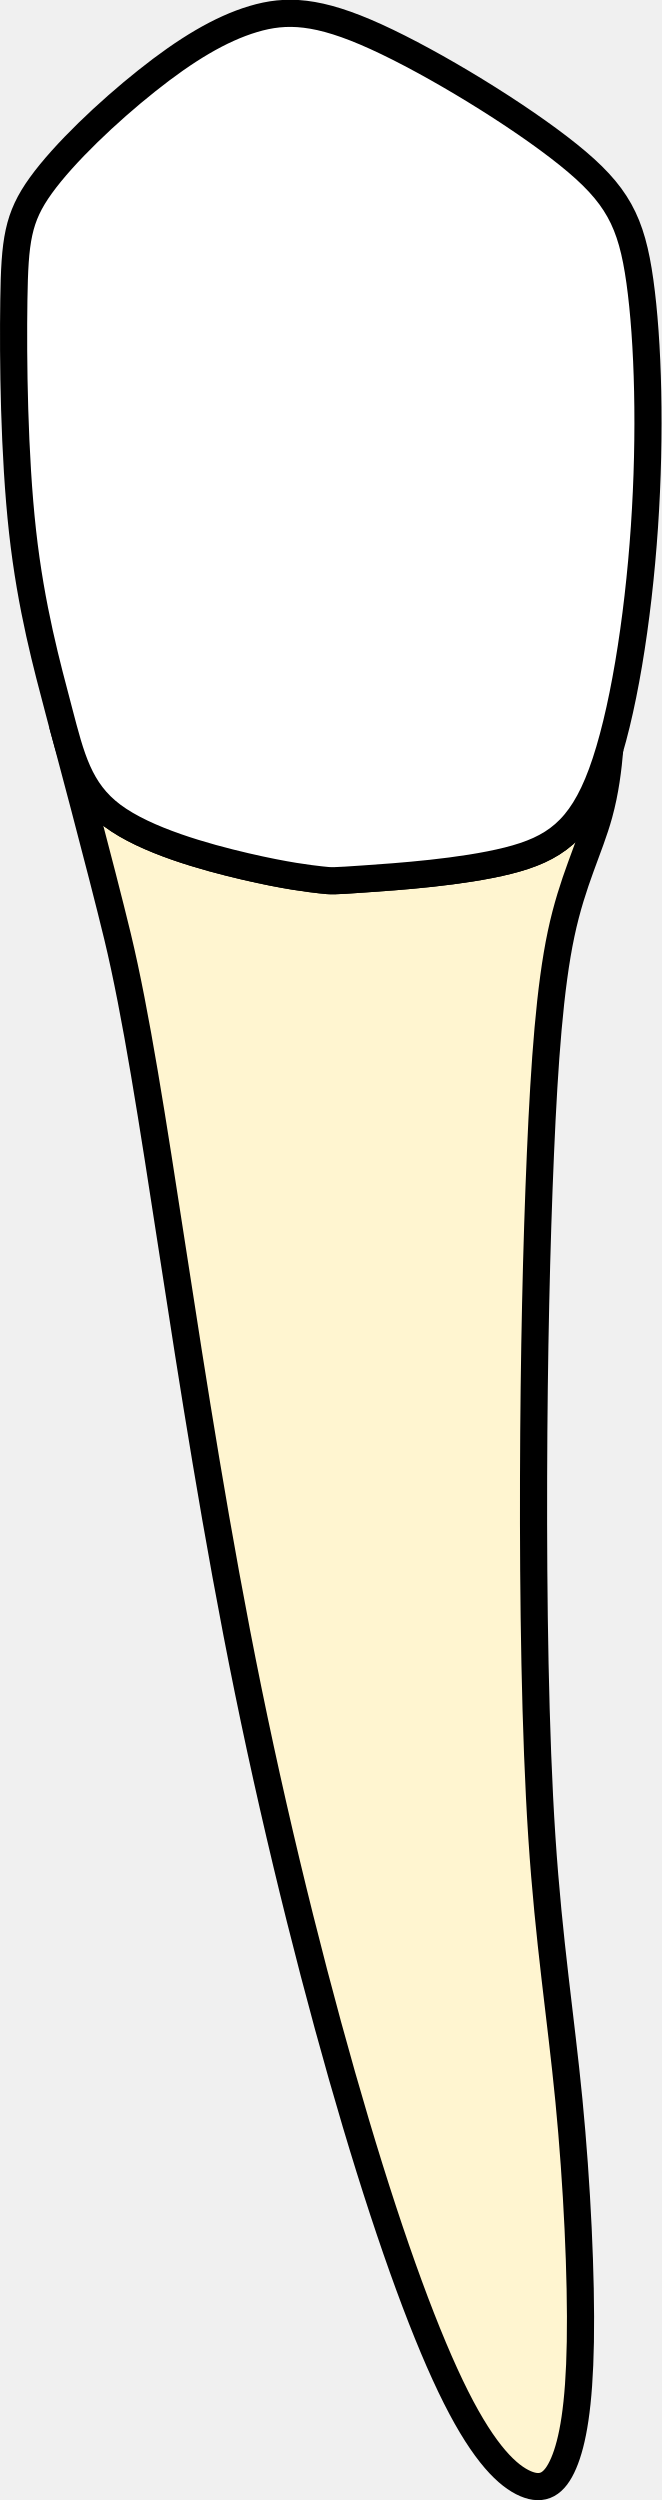
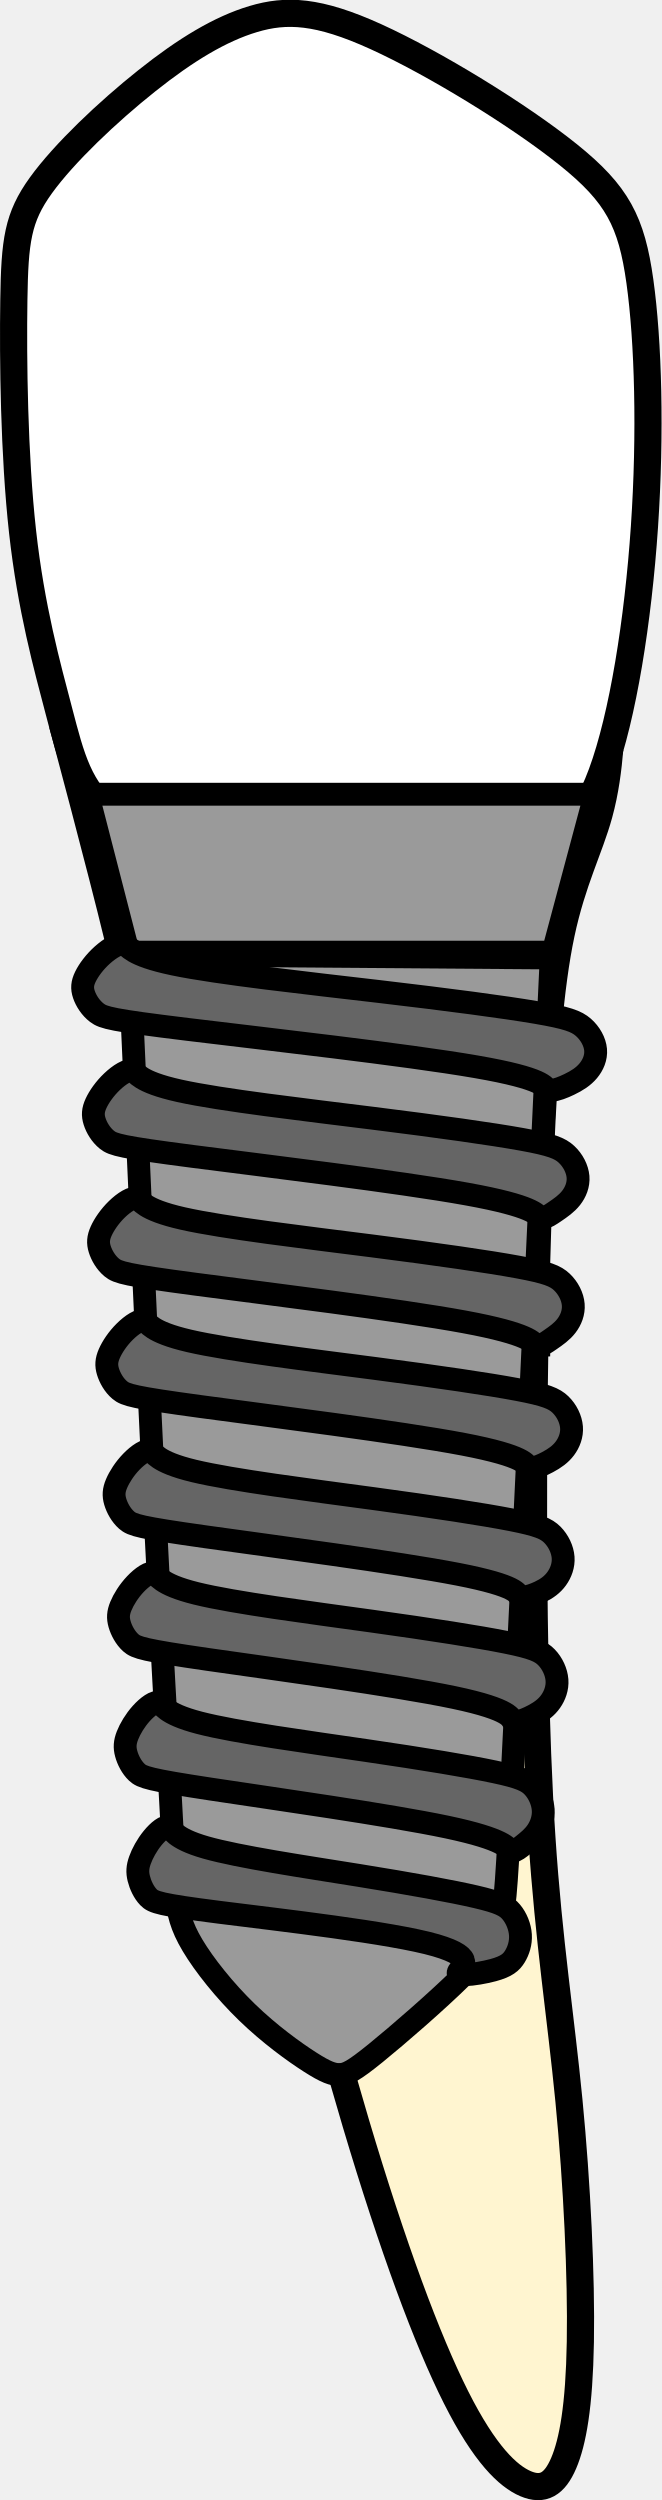
<svg xmlns="http://www.w3.org/2000/svg" width="24.367" height="92.073" viewBox="0 0 24.367 92.073" version="1.1" id="svg1" xml:space="preserve">
  <path id="tooth_33_root" style="display:inline;fill:#fff5d0;fill-opacity:1;stroke:#000000;stroke-width:1;stroke-dasharray:none" d="m 2.299,26.664 c 0.382,1.44 0.73,2.546 1.841,3.376 1.23,0.918 3.396,1.522 4.9,1.871 1.504,0.35 2.347,0.445 2.768,0.493 0.421,0.048 0.42,0.049 1.617,-0.034 1.197,-0.082 3.59,-0.247 5.281,-0.672 1.691,-0.425 2.682,-1.111 3.458,-3.215 0.102,-0.277 0.199,-0.581 0.293,-0.903 -0.062,0.721 -0.16,1.55 -0.395,2.404 -0.354,1.288 -0.982,2.453 -1.396,4.407 -0.414,1.953 -0.615,4.694 -0.762,8.086 -0.147,3.392 -0.24,7.437 -0.253,11.926 -0.013,4.489 0.052,9.422 0.306,13.267 0.254,3.845 0.695,6.6 0.996,9.691 0.301,3.091 0.462,6.516 0.421,8.888 -0.04,2.371 -0.281,3.688 -0.615,4.469 -0.334,0.781 -0.762,1.028 -1.404,0.754 C 18.714,91.197 17.858,90.401 16.795,88.29 15.732,86.179 14.463,82.754 13.105,78.196 11.748,73.639 10.303,67.95 9.14,62.255 7.977,56.56 7.095,50.858 6.353,46.047 5.611,41.236 5.01,37.317 4.328,34.487 3.75,32.086 2.299,26.664 2.299,26.664 Z" />
  <path style="fill:#ffffff;fill-opacity:1;stroke:#000000;stroke-width:1;stroke-dasharray:none" d="m 13.426,32.37 c 1.197,-0.082 3.59,-0.247 5.281,-0.672 1.691,-0.425 2.681,-1.11 3.456,-3.214 0.776,-2.104 1.337,-5.626 1.571,-9.08 0.234,-3.454 0.14,-6.839 -0.167,-9.039 C 23.26,8.164 22.739,7.15 20.92,5.69 19.102,4.231 15.987,2.326 13.847,1.352 11.708,0.379 10.545,0.338 9.328,0.701 8.111,1.065 6.841,1.832 5.404,2.977 3.966,4.121 2.362,5.642 1.506,6.828 0.65,8.014 0.543,8.863 0.51,11.05 c -0.033,2.186 0.007,5.709 0.321,8.532 0.314,2.823 0.903,4.948 1.344,6.627 0.441,1.679 0.735,2.913 1.966,3.831 1.23,0.918 3.396,1.521 4.9,1.871 1.504,0.35 2.347,0.445 2.768,0.493 0.421,0.048 0.421,0.048 1.618,-0.034 z" id="tooth_33_crown" />
-   <g id="tooth_33_implant" style="display: none">
+   <g id="tooth_33_implant">
    <path id="tooth_33_implant-1" style="fill:#9a9a9a;fill-opacity:1;stroke:#000000;stroke-width:0.842;stroke-dasharray:none" d="m 12.515,76.405 c -0.25,0.006 -0.512,-0.086 -1.097,-0.461 C 10.833,75.57 9.925,74.913 9.097,74.11 8.269,73.308 7.518,72.362 7.091,71.645 6.663,70.929 6.559,70.441 6.493,69.83 6.427,69.218 6.402,68.482 6.284,66.358 6.166,64.234 5.954,60.725 5.684,55.295 5.415,49.864 5.086,42.513 4.757,35.163 l 15.542,0.118 c -0.224,4.813 -0.447,9.625 -0.716,15.305 -0.27,5.68 -0.584,12.228 -0.768,15.771 -0.184,3.544 -0.237,4.084 -0.428,4.597 -0.191,0.513 -0.52,0.999 -1.401,1.867 -0.881,0.868 -2.315,2.115 -3.15,2.793 -0.835,0.677 -1.072,0.784 -1.321,0.79 z M 4.726,35.067 3.227,29.25 H 21.924 L 20.366,35.067 Z" />
    <path id="tooth_33_implant-2" style="fill:#656565;fill-opacity:1;stroke:#000000;stroke-width:0.842;stroke-dasharray:none" d="m 17.134,72.727 c -0.166,0.004 -0.274,-0.017 -0.261,-0.078 0.034,-0.162 0.788,-0.536 -0.822,-1.005 C 14.442,71.175 10.272,70.706 8.073,70.427 5.875,70.147 5.646,70.058 5.47,69.875 5.293,69.692 5.168,69.416 5.111,69.183 c -0.057,-0.233 -0.046,-0.422 0.043,-0.672 0.088,-0.249 0.255,-0.557 0.466,-0.816 0.212,-0.259 0.468,-0.468 0.6,-0.403 0.132,0.064 0.138,0.4 1.36,0.75 1.222,0.349 3.661,0.709 5.624,1.025 1.963,0.316 3.451,0.588 4.319,0.79 0.869,0.202 1.118,0.333 1.307,0.559 0.189,0.226 0.318,0.545 0.337,0.844 0.019,0.299 -0.072,0.58 -0.204,0.796 -0.132,0.216 -0.305,0.368 -0.803,0.503 -0.311,0.084 -0.749,0.161 -1.025,0.168 z m 1.754,-4.549 c -0.035,0.003 -0.068,-0.004 -0.096,-0.026 -0.112,-0.087 -0.157,-0.403 -2.323,-0.861 C 14.305,66.834 10.019,66.234 7.751,65.889 5.484,65.544 5.233,65.454 5.04,65.273 4.847,65.091 4.71,64.817 4.648,64.586 c -0.063,-0.231 -0.05,-0.42 0.046,-0.668 0.097,-0.248 0.278,-0.555 0.509,-0.812 0.231,-0.257 0.513,-0.465 0.657,-0.402 0.144,0.064 0.15,0.399 1.486,0.746 1.336,0.347 4,0.706 6.144,1.02 2.145,0.314 3.77,0.584 4.719,0.785 0.949,0.201 1.222,0.333 1.429,0.557 0.207,0.224 0.347,0.541 0.368,0.838 0.021,0.297 -0.078,0.575 -0.222,0.79 -0.144,0.215 -0.334,0.366 -0.518,0.513 -0.138,0.11 -0.272,0.216 -0.378,0.226 z m 0.141,-4.771 c -0.054,0.004 -0.098,-0.002 -0.128,-0.024 -0.117,-0.087 0.004,-0.407 -2.182,-0.866 C 14.534,62.058 10.04,61.459 7.661,61.116 5.282,60.772 5.019,60.683 4.816,60.502 4.614,60.32 4.471,60.047 4.405,59.817 c -0.066,-0.231 -0.055,-0.417 0.046,-0.664 0.101,-0.247 0.292,-0.554 0.535,-0.811 0.242,-0.256 0.537,-0.463 0.688,-0.4 0.151,0.064 0.159,0.398 1.56,0.744 1.401,0.346 4.194,0.703 6.444,1.016 2.25,0.313 3.955,0.581 4.951,0.781 0.996,0.2 1.282,0.332 1.499,0.555 0.217,0.224 0.363,0.54 0.385,0.837 0.022,0.296 -0.082,0.572 -0.233,0.787 -0.151,0.214 -0.349,0.366 -0.627,0.514 -0.208,0.111 -0.461,0.22 -0.624,0.231 z m 0.237,-4.592 c -0.053,-2.42e-4 -0.096,-0.01 -0.126,-0.031 -0.12,-0.087 -0.021,-0.367 -2.273,-0.805 C 14.616,57.541 10.013,56.943 7.578,56.6 5.142,56.257 4.874,56.169 4.666,55.988 4.459,55.807 4.312,55.535 4.244,55.305 c -0.067,-0.23 -0.056,-0.418 0.048,-0.664 0.104,-0.247 0.3,-0.553 0.548,-0.809 0.248,-0.256 0.55,-0.463 0.705,-0.4 0.155,0.063 0.163,0.397 1.597,0.742 1.435,0.345 4.294,0.704 6.598,1.016 2.303,0.312 4.05,0.58 5.069,0.779 1.019,0.2 1.312,0.33 1.534,0.553 0.222,0.223 0.374,0.539 0.396,0.835 0.022,0.296 -0.084,0.573 -0.239,0.787 -0.155,0.214 -0.358,0.364 -0.629,0.492 -0.204,0.096 -0.446,0.18 -0.605,0.18 z m 0.328,-4.758 c -0.051,0.002 -0.093,-0.008 -0.124,-0.03 -0.124,-0.087 -0.06,-0.388 -2.41,-0.837 C 14.71,52.743 9.947,52.149 7.426,51.807 4.905,51.465 4.626,51.377 4.411,51.196 4.196,51.016 4.046,50.743 3.976,50.513 3.907,50.284 3.919,50.097 4.026,49.851 4.133,49.605 4.335,49.301 4.592,49.046 4.849,48.79 5.161,48.583 5.322,48.646 c 0.16,0.063 0.168,0.396 1.653,0.74 1.485,0.344 4.447,0.701 6.831,1.012 2.384,0.312 4.19,0.578 5.245,0.777 1.055,0.199 1.36,0.331 1.59,0.553 0.23,0.223 0.384,0.538 0.407,0.833 0.023,0.295 -0.086,0.572 -0.246,0.785 -0.16,0.213 -0.371,0.362 -0.633,0.502 -0.196,0.104 -0.421,0.203 -0.574,0.209 z m 0.248,-4.493 c -0.04,0.003 -0.076,-0.004 -0.107,-0.026 C 19.608,49.452 19.556,49.137 17.097,48.683 14.639,48.229 9.771,47.637 7.196,47.295 4.621,46.954 4.338,46.864 4.119,46.684 3.899,46.504 3.744,46.232 3.673,46.003 c -0.071,-0.229 -0.058,-0.415 0.052,-0.661 0.11,-0.246 0.317,-0.55 0.579,-0.805 0.262,-0.255 0.58,-0.461 0.744,-0.398 0.163,0.063 0.171,0.395 1.688,0.738 1.517,0.344 4.542,0.699 6.977,1.01 2.435,0.311 4.282,0.578 5.36,0.777 1.078,0.199 1.387,0.329 1.621,0.552 0.234,0.222 0.395,0.536 0.418,0.831 0.024,0.295 -0.088,0.57 -0.252,0.783 -0.163,0.213 -0.38,0.362 -0.589,0.507 -0.157,0.109 -0.309,0.216 -0.429,0.226 z m 0.15,-4.712 c -0.041,0.003 -0.079,-0.004 -0.111,-0.026 -0.13,-0.086 -0.182,-0.398 -2.693,-0.851 C 14.678,43.522 9.711,42.928 7.082,42.587 4.452,42.246 4.163,42.158 3.939,41.978 3.715,41.798 3.556,41.528 3.484,41.299 3.411,41.07 3.424,40.883 3.536,40.638 3.648,40.393 3.86,40.09 4.128,39.835 c 0.268,-0.255 0.592,-0.461 0.759,-0.398 0.167,0.063 0.176,0.395 1.725,0.738 1.548,0.343 4.637,0.698 7.123,1.009 2.486,0.311 4.37,0.577 5.471,0.775 1.1,0.198 1.417,0.33 1.656,0.552 0.239,0.222 0.401,0.535 0.426,0.829 0.024,0.294 -0.09,0.569 -0.257,0.781 -0.167,0.212 -0.387,0.362 -0.6,0.507 -0.16,0.109 -0.316,0.214 -0.439,0.224 z m 0.318,-4.699 c -0.057,0.003 -0.105,-0.006 -0.139,-0.028 -0.137,-0.086 -0.056,-0.391 -2.645,-0.838 C 14.938,38.839 9.681,38.25 6.898,37.91 4.116,37.571 3.81,37.482 3.573,37.303 3.336,37.124 3.168,36.854 3.091,36.626 c -0.077,-0.228 -0.063,-0.413 0.056,-0.657 0.119,-0.244 0.342,-0.546 0.626,-0.799 0.284,-0.253 0.627,-0.459 0.803,-0.396 0.177,0.063 0.186,0.393 1.825,0.735 1.639,0.342 4.908,0.696 7.54,1.005 2.631,0.309 4.624,0.574 5.789,0.772 1.165,0.198 1.499,0.327 1.753,0.548 0.253,0.221 0.426,0.533 0.452,0.825 0.026,0.293 -0.095,0.568 -0.272,0.779 -0.177,0.212 -0.409,0.361 -0.703,0.502 -0.22,0.106 -0.476,0.207 -0.648,0.215 z" />
  </g>
</svg>
